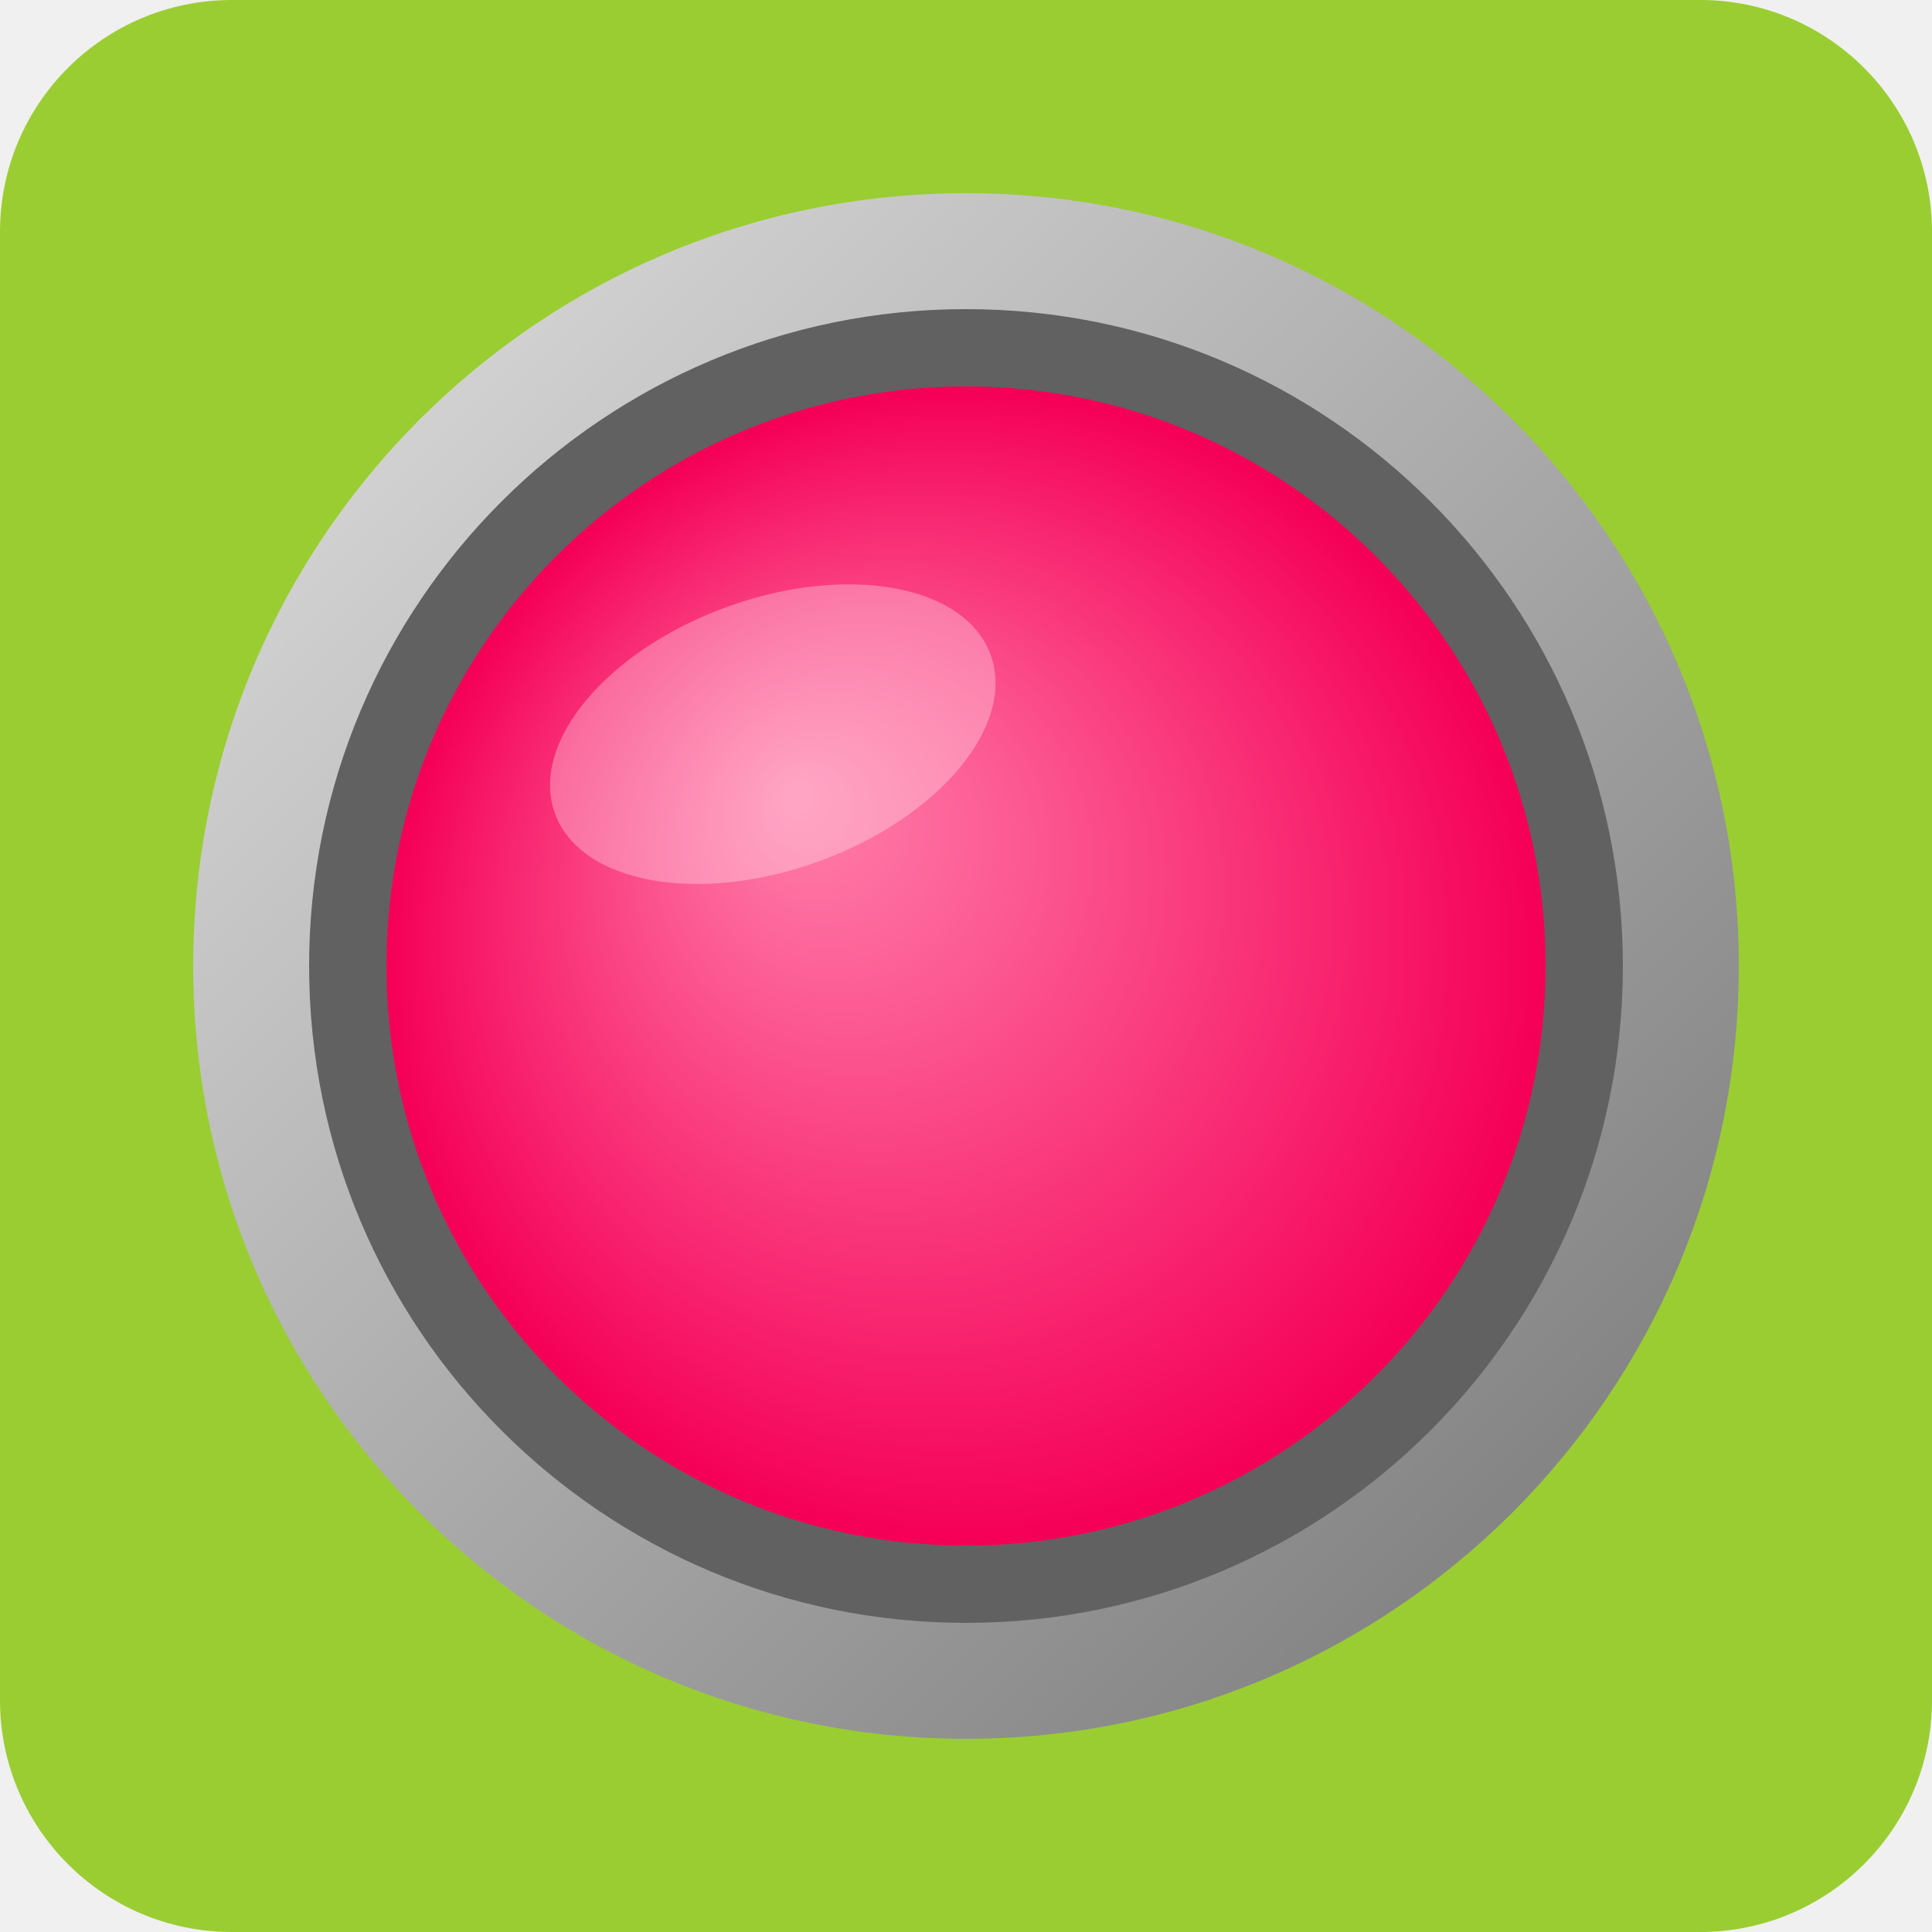
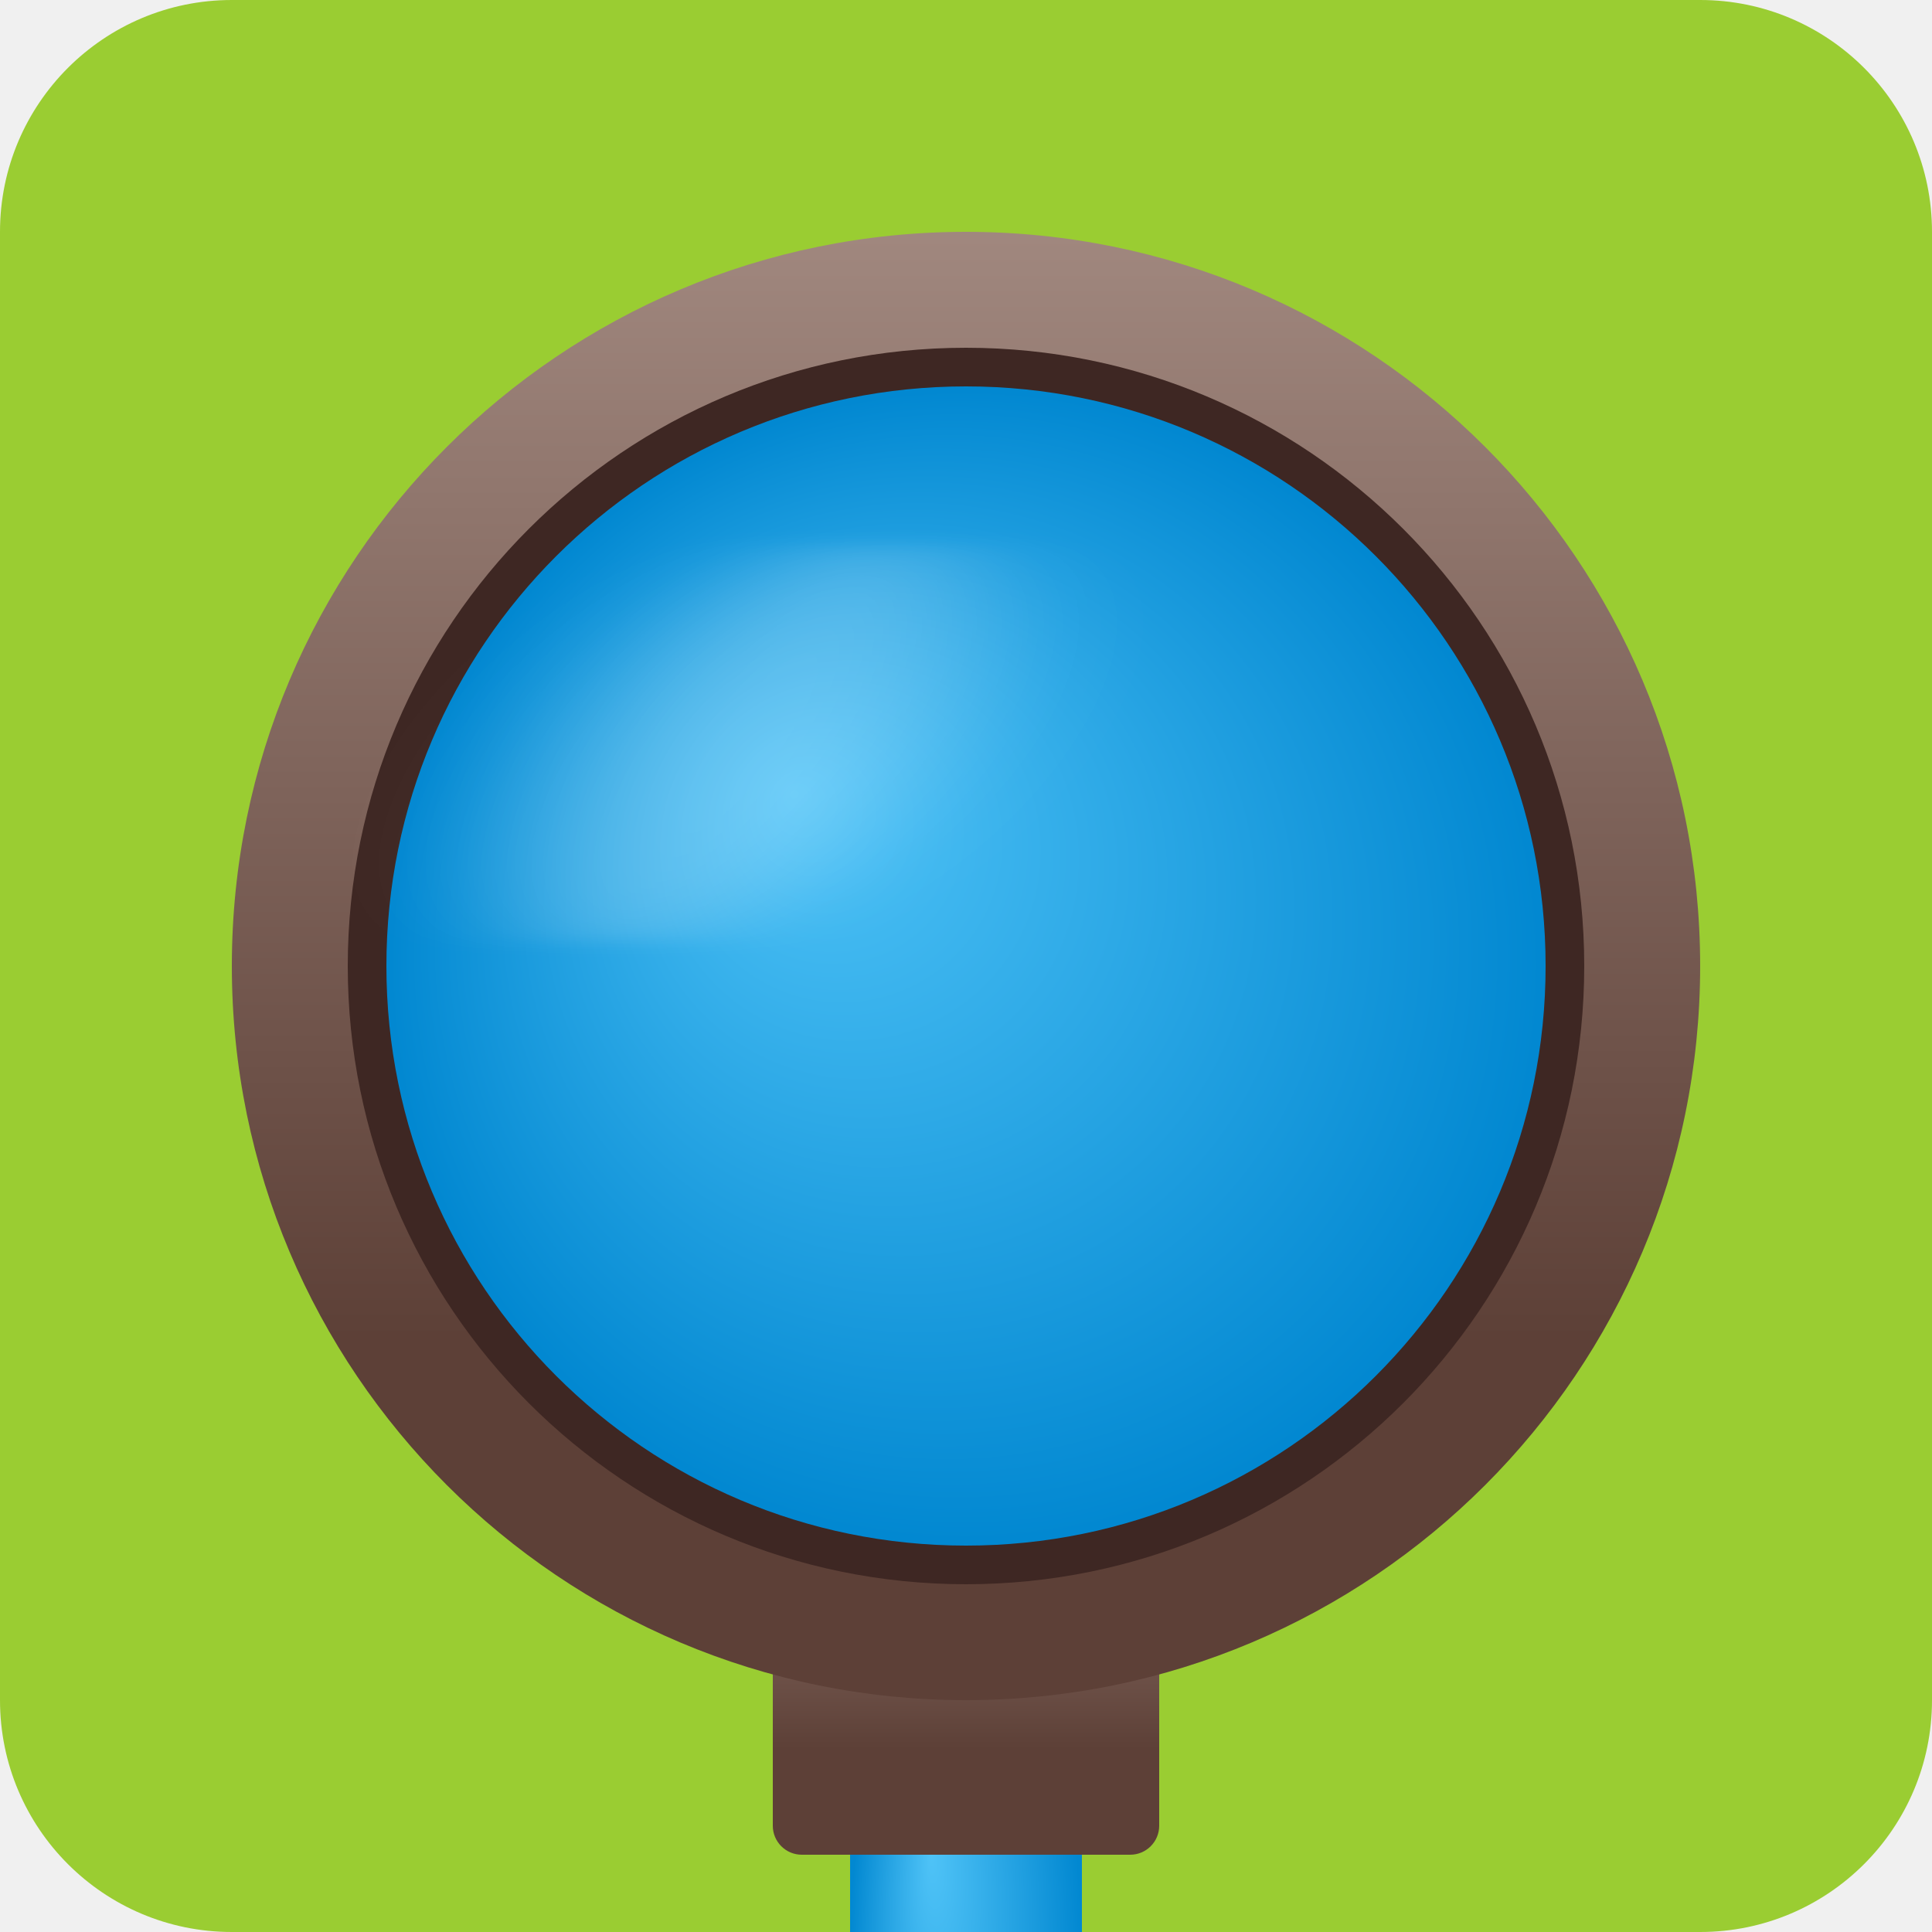
<svg xmlns="http://www.w3.org/2000/svg" viewBox="0 0 100 100">
  <defs>
-     <radialGradient id="liquidGrad" cx="50%" cy="50%" r="50%" fx="35%" fy="35%">
-       <stop offset="0%" style="stop-color:#FF80AB; stop-opacity:1" />
-       <stop offset="100%" style="stop-color:#F50057; stop-opacity:1" />
+     <radialGradient id="liquidGradBlue" cx="50%" cy="50%" r="50%" fx="35%" fy="35%">
+       <stop offset="0%" style="stop-color:#4FC3F7; stop-opacity:1" />
+       <stop offset="100%" style="stop-color:#0288D1; stop-opacity:1" />
    </radialGradient>
-     <linearGradient id="rimGrad" x1="0%" y1="0%" x2="100%" y2="100%">
-       <stop offset="0%" style="stop-color:#E0E0E0" />
-       <stop offset="100%" style="stop-color:#757575" />
+     <linearGradient id="rimGradBrown" x1="0%" y1="0%" x2="0%" y2="75%">
+       <stop offset="0%" style="stop-color:#A1887F" />
+       <stop offset="100%" style="stop-color:#5D4037" />
    </linearGradient>
  </defs>
  <rect width="100" height="100" rx="12" fill="yellowgreen" />
-   <circle cx="50" cy="50" r="40" fill="url(#rimGrad)" />
-   <circle cx="50" cy="50" r="34" fill="#616161" />
-   <circle cx="50" cy="50" r="30" fill="url(#liquidGrad)" />
-   <ellipse cx="40" cy="38" rx="12" ry="7" fill="white" fill-opacity="0.3" transform="rotate(-20 40 38)" />
+   <rect x="44" y="82" width="12" height="40" fill="url(#liquidGradBlue)" />
+   <rect x="40" y="74" width="20" height="22" rx="1.5" fill="url(#rimGradBrown)" />
+   <circle cx="50" cy="50" r="38" fill="url(#rimGradBrown)" />
+   <circle cx="50" cy="50" r="32" fill="#3E2723" />
+   <circle cx="50" cy="50" r="30" fill="url(#liquidGradBlue)" />
+   <ellipse cx="40" cy="38" rx="14" ry="7" fill="white" fill-opacity="0.2" filter="blur(3px)" transform="rotate(-40 40 40)" />
</svg>
